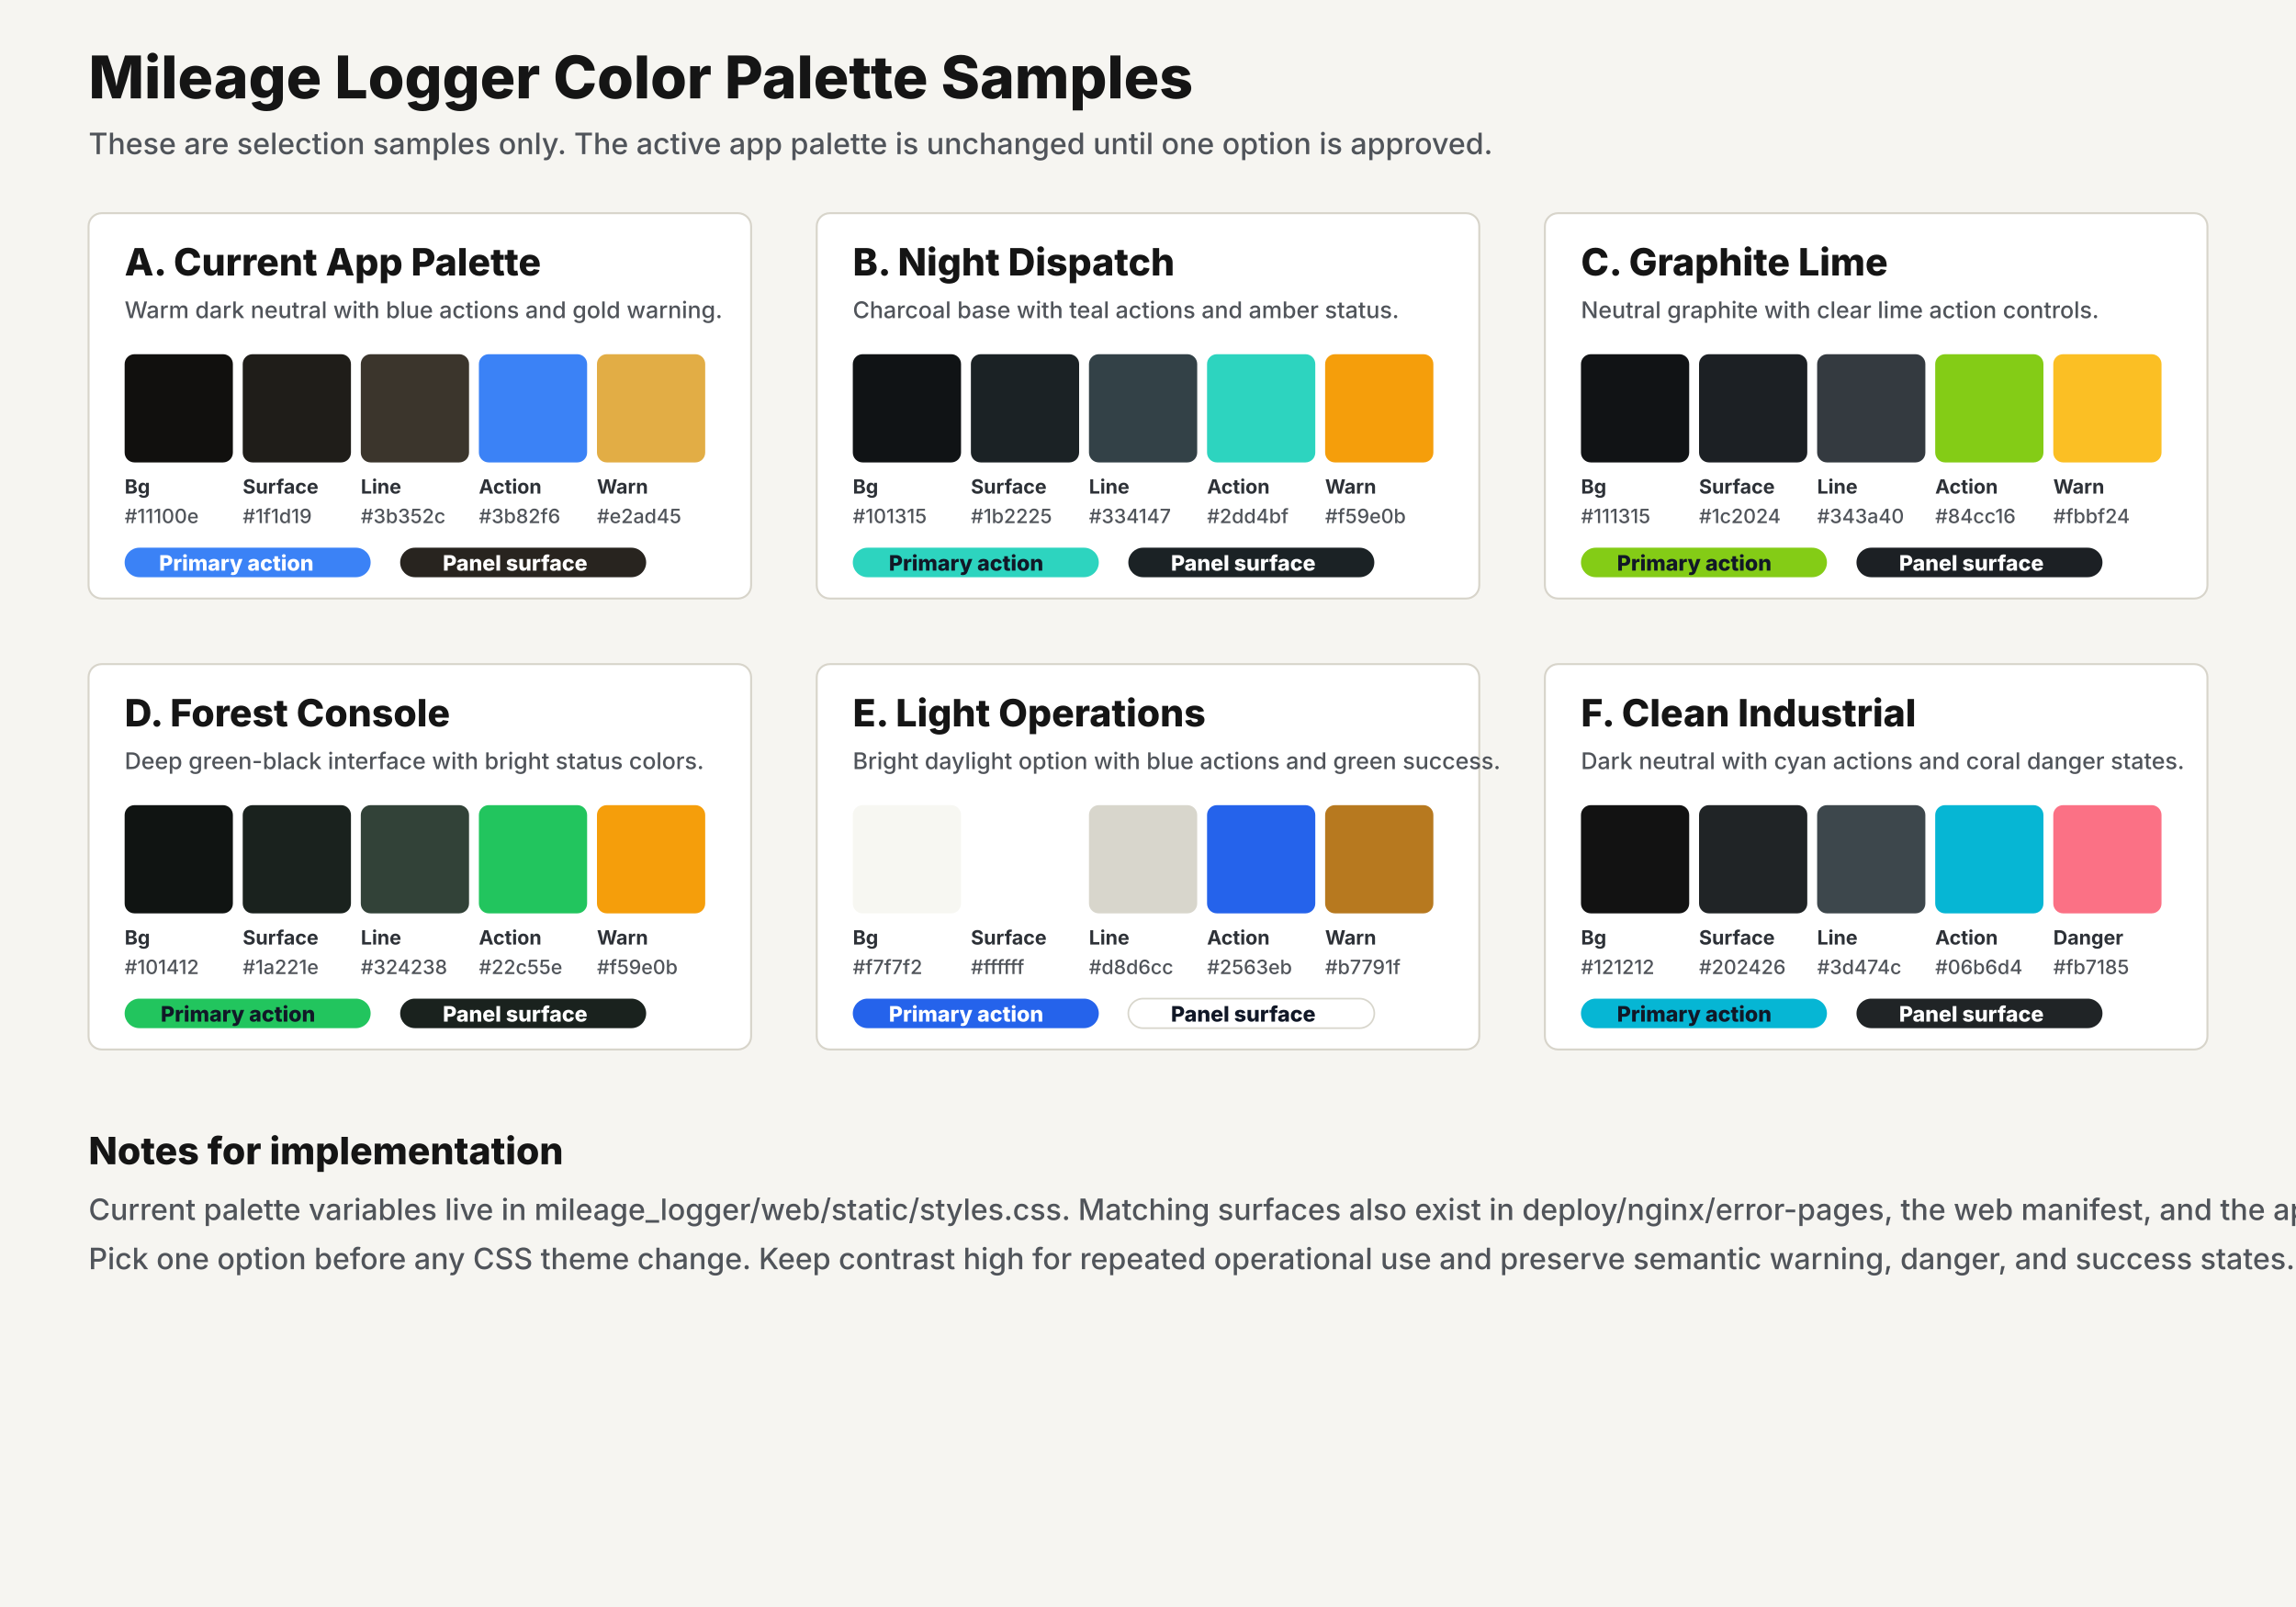
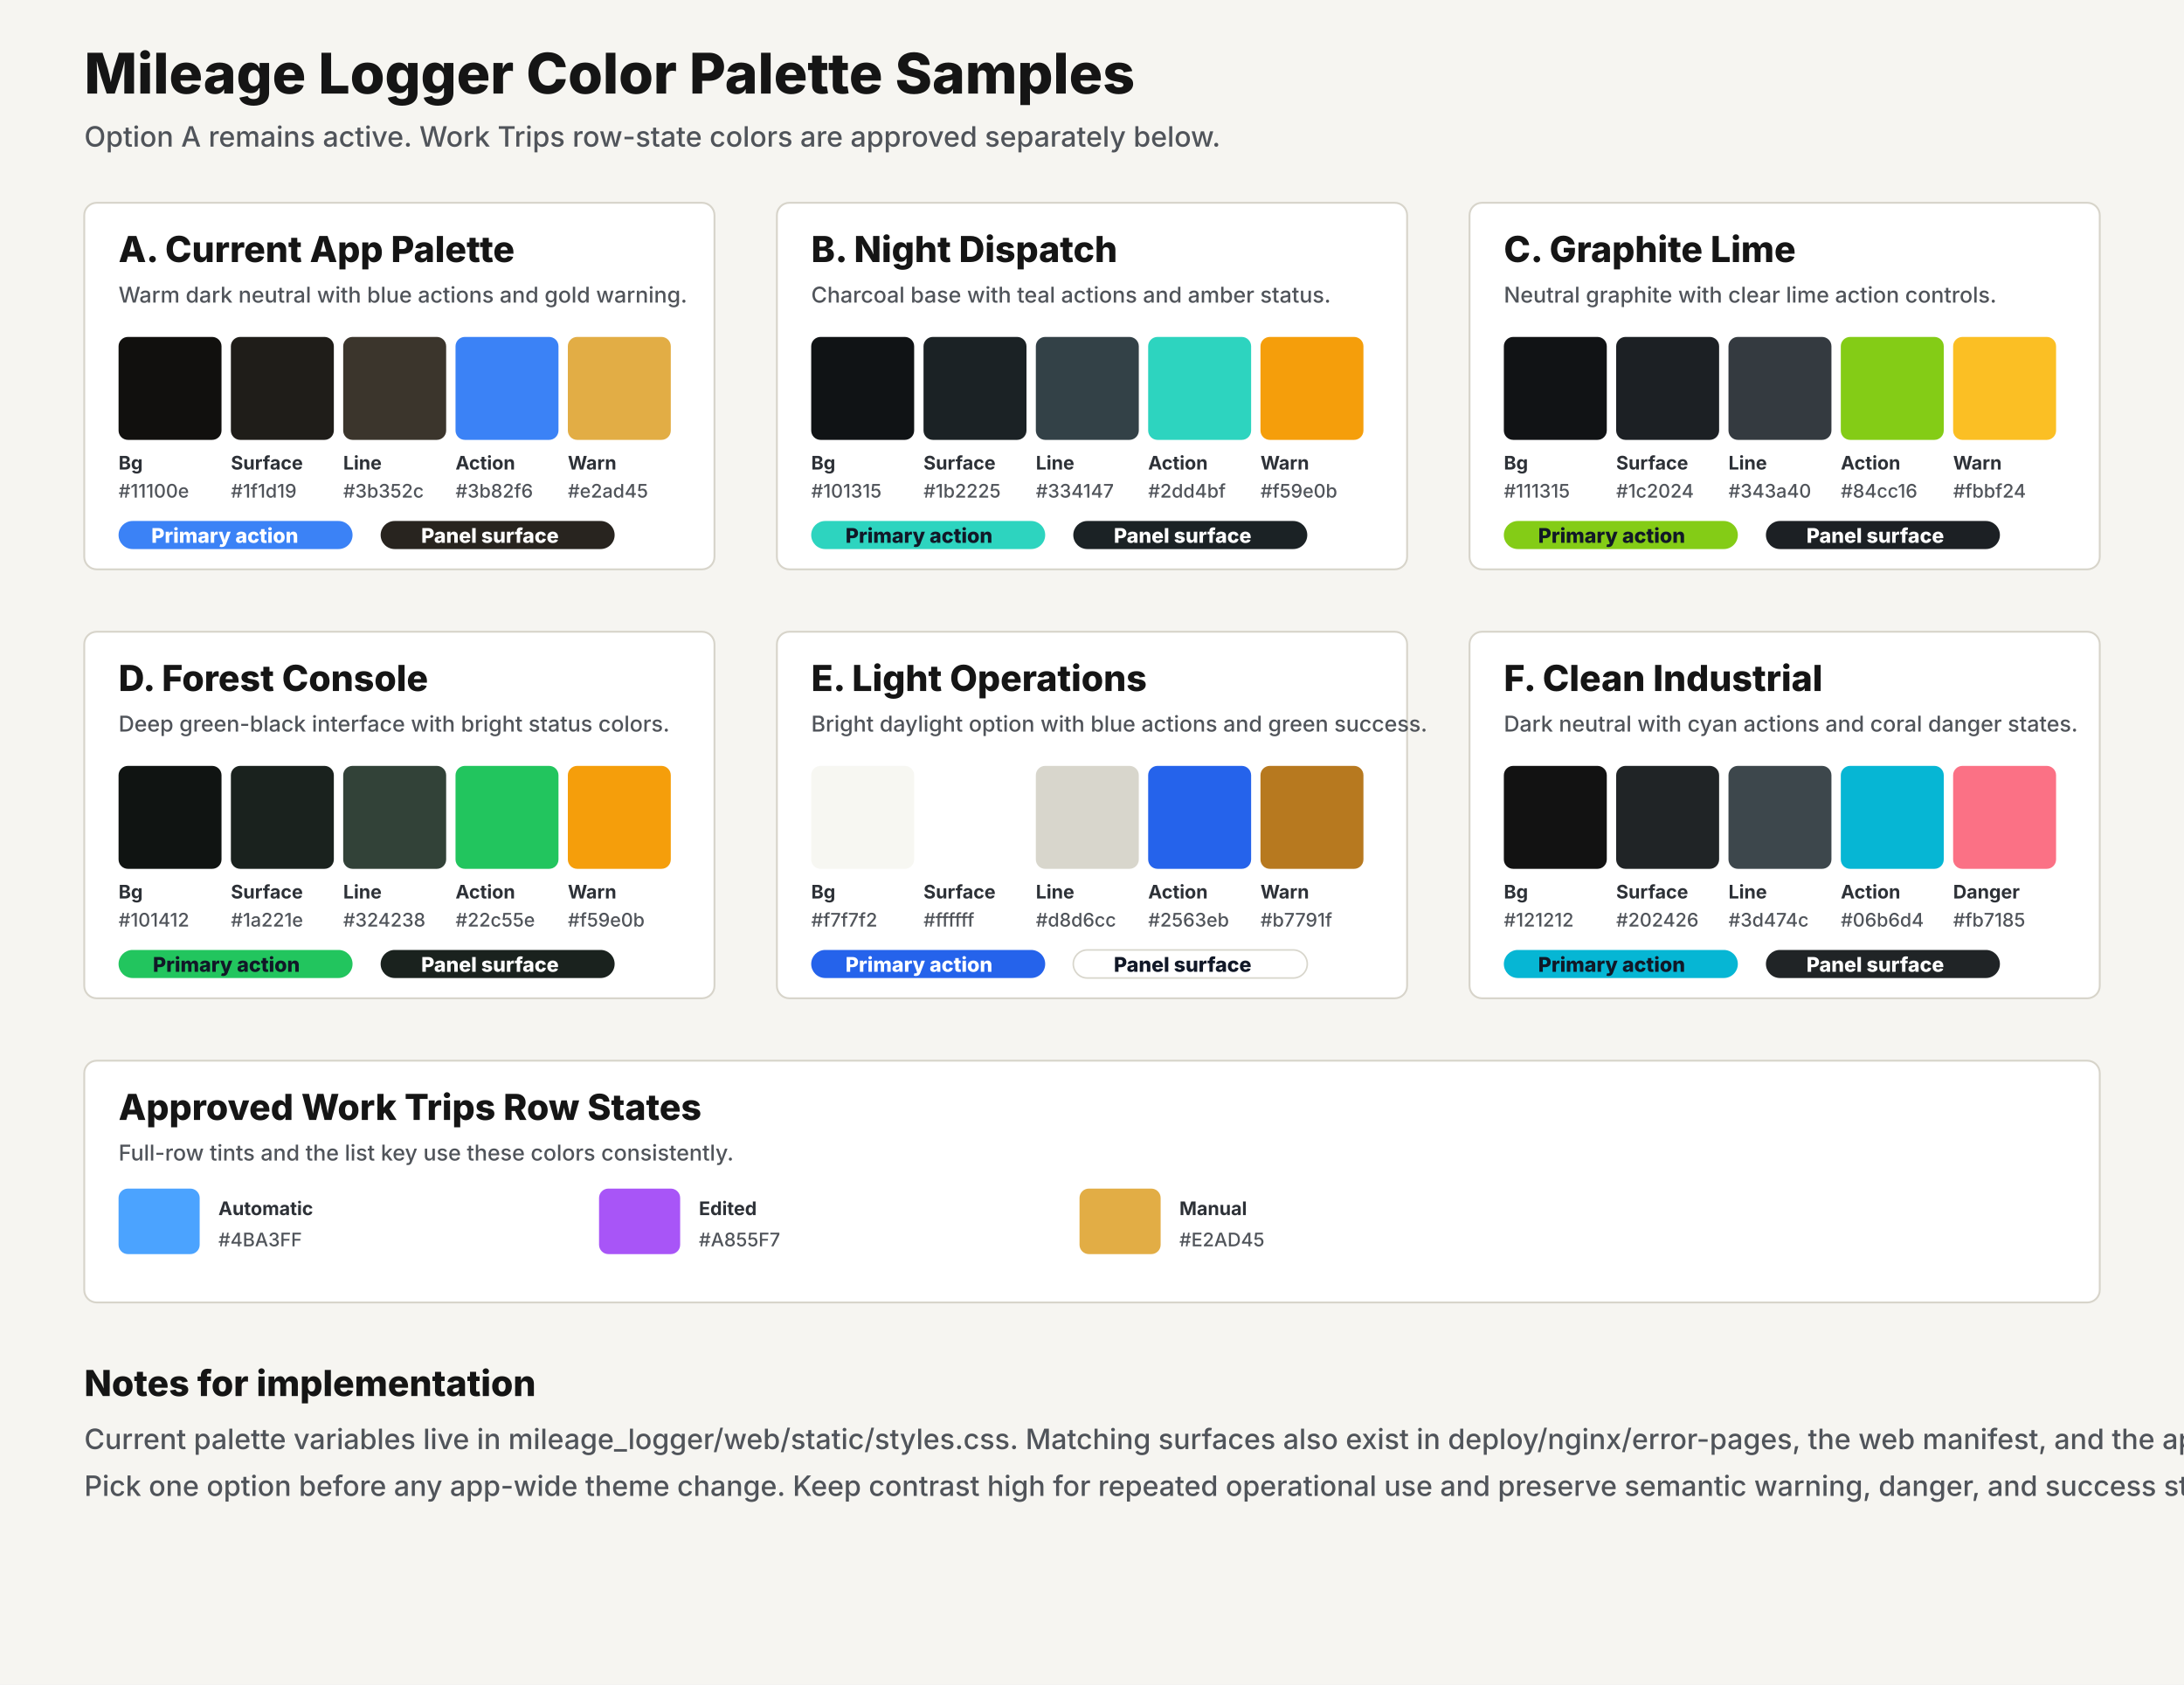
- <svg xmlns="http://www.w3.org/2000/svg" width="1400" height="980" viewBox="0 0 1400 980" role="img" aria-labelledby="title desc">
+ <svg xmlns="http://www.w3.org/2000/svg" width="1400" height="1080" viewBox="0 0 1400 1080" role="img" aria-labelledby="title desc">
  <defs>
    <style>
      .page { fill: #f6f5f1; }
      .title { fill: #151515; font: 800 36px Inter, Arial, sans-serif; }
      .subtitle { fill: #50545a; font: 500 18px Inter, Arial, sans-serif; }
      .card-title { fill: #151515; font: 800 23px Inter, Arial, sans-serif; }
      .card-note { fill: #50545a; font: 500 14px Inter, Arial, sans-serif; }
      .swatch-label { fill: #2d3137; font: 700 12px Inter, Arial, sans-serif; }
      .swatch-hex { fill: #50545a; font: 500 12px Inter, Arial, sans-serif; }
      .chip-text-light { fill: #ffffff; font: 800 13px Inter, Arial, sans-serif; }
      .chip-text-dark { fill: #111827; font: 800 13px Inter, Arial, sans-serif; }
      .card { fill: #ffffff; stroke: #d7d4ca; stroke-width: 1.2; }
      .sample-label { font: 700 12px Inter, Arial, sans-serif; }
    </style>
  </defs>
-   <rect class="page" x="0" y="0" width="1400" height="980" />
+   <rect class="page" x="0" y="0" width="1400" height="1080" />
  <text class="title" x="54" y="60">Mileage Logger Color Palette Samples</text>
-   <text class="subtitle" x="54" y="94">These are selection samples only. The active app palette is unchanged until one option is approved.</text>
+   <text class="subtitle" x="54" y="94">Option A remains active. Work Trips row-state colors are approved separately below.</text>
  <g transform="translate(54 130)">
    <rect class="card" x="0" y="0" width="404" height="235" rx="8" />
    <text class="card-title" x="22" y="38">A. Current App Palette</text>
    <text class="card-note" x="22" y="64">Warm dark neutral with blue actions and gold warning.</text>
    <rect x="22" y="86" width="66" height="66" rx="6" fill="#11100e" />
    <rect x="94" y="86" width="66" height="66" rx="6" fill="#1f1d19" />
    <rect x="166" y="86" width="66" height="66" rx="6" fill="#3b352c" />
    <rect x="238" y="86" width="66" height="66" rx="6" fill="#3b82f6" />
    <rect x="310" y="86" width="66" height="66" rx="6" fill="#e2ad45" />
    <text class="swatch-label" x="22" y="171">Bg</text>
    <text class="swatch-hex" x="22" y="189">#11100e</text>
    <text class="swatch-label" x="94" y="171">Surface</text>
    <text class="swatch-hex" x="94" y="189">#1f1d19</text>
    <text class="swatch-label" x="166" y="171">Line</text>
    <text class="swatch-hex" x="166" y="189">#3b352c</text>
    <text class="swatch-label" x="238" y="171">Action</text>
    <text class="swatch-hex" x="238" y="189">#3b82f6</text>
    <text class="swatch-label" x="310" y="171">Warn</text>
    <text class="swatch-hex" x="310" y="189">#e2ad45</text>
    <rect x="22" y="204" width="150" height="18" rx="9" fill="#3b82f6" />
    <text class="chip-text-light" x="43" y="218">Primary action</text>
    <rect x="190" y="204" width="150" height="18" rx="9" fill="#28241f" />
    <text class="chip-text-light" x="216" y="218">Panel surface</text>
  </g>
  <g transform="translate(498 130)">
    <rect class="card" x="0" y="0" width="404" height="235" rx="8" />
    <text class="card-title" x="22" y="38">B. Night Dispatch</text>
    <text class="card-note" x="22" y="64">Charcoal base with teal actions and amber status.</text>
    <rect x="22" y="86" width="66" height="66" rx="6" fill="#101315" />
    <rect x="94" y="86" width="66" height="66" rx="6" fill="#1b2225" />
    <rect x="166" y="86" width="66" height="66" rx="6" fill="#334147" />
    <rect x="238" y="86" width="66" height="66" rx="6" fill="#2dd4bf" />
    <rect x="310" y="86" width="66" height="66" rx="6" fill="#f59e0b" />
    <text class="swatch-label" x="22" y="171">Bg</text>
    <text class="swatch-hex" x="22" y="189">#101315</text>
    <text class="swatch-label" x="94" y="171">Surface</text>
    <text class="swatch-hex" x="94" y="189">#1b2225</text>
    <text class="swatch-label" x="166" y="171">Line</text>
    <text class="swatch-hex" x="166" y="189">#334147</text>
    <text class="swatch-label" x="238" y="171">Action</text>
    <text class="swatch-hex" x="238" y="189">#2dd4bf</text>
    <text class="swatch-label" x="310" y="171">Warn</text>
    <text class="swatch-hex" x="310" y="189">#f59e0b</text>
    <rect x="22" y="204" width="150" height="18" rx="9" fill="#2dd4bf" />
    <text class="chip-text-dark" x="44" y="218">Primary action</text>
    <rect x="190" y="204" width="150" height="18" rx="9" fill="#1b2225" />
    <text class="chip-text-light" x="216" y="218">Panel surface</text>
  </g>
  <g transform="translate(942 130)">
    <rect class="card" x="0" y="0" width="404" height="235" rx="8" />
    <text class="card-title" x="22" y="38">C. Graphite Lime</text>
    <text class="card-note" x="22" y="64">Neutral graphite with clear lime action controls.</text>
    <rect x="22" y="86" width="66" height="66" rx="6" fill="#111315" />
    <rect x="94" y="86" width="66" height="66" rx="6" fill="#1c2024" />
    <rect x="166" y="86" width="66" height="66" rx="6" fill="#343a40" />
    <rect x="238" y="86" width="66" height="66" rx="6" fill="#84cc16" />
    <rect x="310" y="86" width="66" height="66" rx="6" fill="#fbbf24" />
    <text class="swatch-label" x="22" y="171">Bg</text>
    <text class="swatch-hex" x="22" y="189">#111315</text>
    <text class="swatch-label" x="94" y="171">Surface</text>
    <text class="swatch-hex" x="94" y="189">#1c2024</text>
    <text class="swatch-label" x="166" y="171">Line</text>
    <text class="swatch-hex" x="166" y="189">#343a40</text>
    <text class="swatch-label" x="238" y="171">Action</text>
    <text class="swatch-hex" x="238" y="189">#84cc16</text>
    <text class="swatch-label" x="310" y="171">Warn</text>
    <text class="swatch-hex" x="310" y="189">#fbbf24</text>
    <rect x="22" y="204" width="150" height="18" rx="9" fill="#84cc16" />
    <text class="chip-text-dark" x="44" y="218">Primary action</text>
    <rect x="190" y="204" width="150" height="18" rx="9" fill="#1c2024" />
    <text class="chip-text-light" x="216" y="218">Panel surface</text>
  </g>
  <g transform="translate(54 405)">
    <rect class="card" x="0" y="0" width="404" height="235" rx="8" />
    <text class="card-title" x="22" y="38">D. Forest Console</text>
    <text class="card-note" x="22" y="64">Deep green-black interface with bright status colors.</text>
    <rect x="22" y="86" width="66" height="66" rx="6" fill="#101412" />
    <rect x="94" y="86" width="66" height="66" rx="6" fill="#1a221e" />
    <rect x="166" y="86" width="66" height="66" rx="6" fill="#324238" />
    <rect x="238" y="86" width="66" height="66" rx="6" fill="#22c55e" />
    <rect x="310" y="86" width="66" height="66" rx="6" fill="#f59e0b" />
    <text class="swatch-label" x="22" y="171">Bg</text>
    <text class="swatch-hex" x="22" y="189">#101412</text>
    <text class="swatch-label" x="94" y="171">Surface</text>
    <text class="swatch-hex" x="94" y="189">#1a221e</text>
    <text class="swatch-label" x="166" y="171">Line</text>
    <text class="swatch-hex" x="166" y="189">#324238</text>
    <text class="swatch-label" x="238" y="171">Action</text>
    <text class="swatch-hex" x="238" y="189">#22c55e</text>
    <text class="swatch-label" x="310" y="171">Warn</text>
    <text class="swatch-hex" x="310" y="189">#f59e0b</text>
    <rect x="22" y="204" width="150" height="18" rx="9" fill="#22c55e" />
    <text class="chip-text-dark" x="44" y="218">Primary action</text>
    <rect x="190" y="204" width="150" height="18" rx="9" fill="#1a221e" />
    <text class="chip-text-light" x="216" y="218">Panel surface</text>
  </g>
  <g transform="translate(498 405)">
    <rect class="card" x="0" y="0" width="404" height="235" rx="8" />
    <text class="card-title" x="22" y="38">E. Light Operations</text>
    <text class="card-note" x="22" y="64">Bright daylight option with blue actions and green success.</text>
    <rect x="22" y="86" width="66" height="66" rx="6" fill="#f7f7f2" />
    <rect x="94" y="86" width="66" height="66" rx="6" fill="#ffffff" />
    <rect x="166" y="86" width="66" height="66" rx="6" fill="#d8d6cc" />
    <rect x="238" y="86" width="66" height="66" rx="6" fill="#2563eb" />
    <rect x="310" y="86" width="66" height="66" rx="6" fill="#b7791f" />
    <text class="swatch-label" x="22" y="171">Bg</text>
    <text class="swatch-hex" x="22" y="189">#f7f7f2</text>
    <text class="swatch-label" x="94" y="171">Surface</text>
    <text class="swatch-hex" x="94" y="189">#ffffff</text>
    <text class="swatch-label" x="166" y="171">Line</text>
    <text class="swatch-hex" x="166" y="189">#d8d6cc</text>
    <text class="swatch-label" x="238" y="171">Action</text>
    <text class="swatch-hex" x="238" y="189">#2563eb</text>
    <text class="swatch-label" x="310" y="171">Warn</text>
    <text class="swatch-hex" x="310" y="189">#b7791f</text>
    <rect x="22" y="204" width="150" height="18" rx="9" fill="#2563eb" />
    <text class="chip-text-light" x="44" y="218">Primary action</text>
    <rect x="190" y="204" width="150" height="18" rx="9" fill="#ffffff" stroke="#d8d6cc" />
    <text class="chip-text-dark" x="216" y="218">Panel surface</text>
  </g>
  <g transform="translate(942 405)">
    <rect class="card" x="0" y="0" width="404" height="235" rx="8" />
    <text class="card-title" x="22" y="38">F. Clean Industrial</text>
    <text class="card-note" x="22" y="64">Dark neutral with cyan actions and coral danger states.</text>
    <rect x="22" y="86" width="66" height="66" rx="6" fill="#121212" />
    <rect x="94" y="86" width="66" height="66" rx="6" fill="#202426" />
    <rect x="166" y="86" width="66" height="66" rx="6" fill="#3d474c" />
    <rect x="238" y="86" width="66" height="66" rx="6" fill="#06b6d4" />
    <rect x="310" y="86" width="66" height="66" rx="6" fill="#fb7185" />
    <text class="swatch-label" x="22" y="171">Bg</text>
    <text class="swatch-hex" x="22" y="189">#121212</text>
    <text class="swatch-label" x="94" y="171">Surface</text>
    <text class="swatch-hex" x="94" y="189">#202426</text>
    <text class="swatch-label" x="166" y="171">Line</text>
    <text class="swatch-hex" x="166" y="189">#3d474c</text>
    <text class="swatch-label" x="238" y="171">Action</text>
    <text class="swatch-hex" x="238" y="189">#06b6d4</text>
    <text class="swatch-label" x="310" y="171">Danger</text>
    <text class="swatch-hex" x="310" y="189">#fb7185</text>
    <rect x="22" y="204" width="150" height="18" rx="9" fill="#06b6d4" />
    <text class="chip-text-dark" x="44" y="218">Primary action</text>
    <rect x="190" y="204" width="150" height="18" rx="9" fill="#202426" />
    <text class="chip-text-light" x="216" y="218">Panel surface</text>
  </g>
-   <g transform="translate(54 710)">
+   <g transform="translate(54 680)">
+     <rect class="card" x="0" y="0" width="1292" height="155" rx="8" />
+     <text class="card-title" x="22" y="38">Approved Work Trips Row States</text>
+     <text class="card-note" x="22" y="64">Full-row tints and the list key use these colors consistently.</text>
+     <rect x="22" y="82" width="52" height="42" rx="6" fill="#4BA3FF" />
+     <text class="swatch-label" x="86" y="99">Automatic</text>
+     <text class="swatch-hex" x="86" y="119">#4BA3FF</text>
+     <rect x="330" y="82" width="52" height="42" rx="6" fill="#A855F7" />
+     <text class="swatch-label" x="394" y="99">Edited</text>
+     <text class="swatch-hex" x="394" y="119">#A855F7</text>
+     <rect x="638" y="82" width="52" height="42" rx="6" fill="#E2AD45" />
+     <text class="swatch-label" x="702" y="99">Manual</text>
+     <text class="swatch-hex" x="702" y="119">#E2AD45</text>
+   </g>
+   <g transform="translate(54 895)">
    <text class="card-title" x="0" y="0">Notes for implementation</text>
    <text class="subtitle" x="0" y="34">Current palette variables live in mileage_logger/web/static/styles.css. Matching surfaces also exist in deploy/nginx/error-pages, the web manifest, and the app icon.</text>
-     <text class="subtitle" x="0" y="64">Pick one option before any CSS theme change. Keep contrast high for repeated operational use and preserve semantic warning, danger, and success states.</text>
+     <text class="subtitle" x="0" y="64">Pick one option before any app-wide theme change. Keep contrast high for repeated operational use and preserve semantic warning, danger, and success states.</text>
  </g>
</svg>
